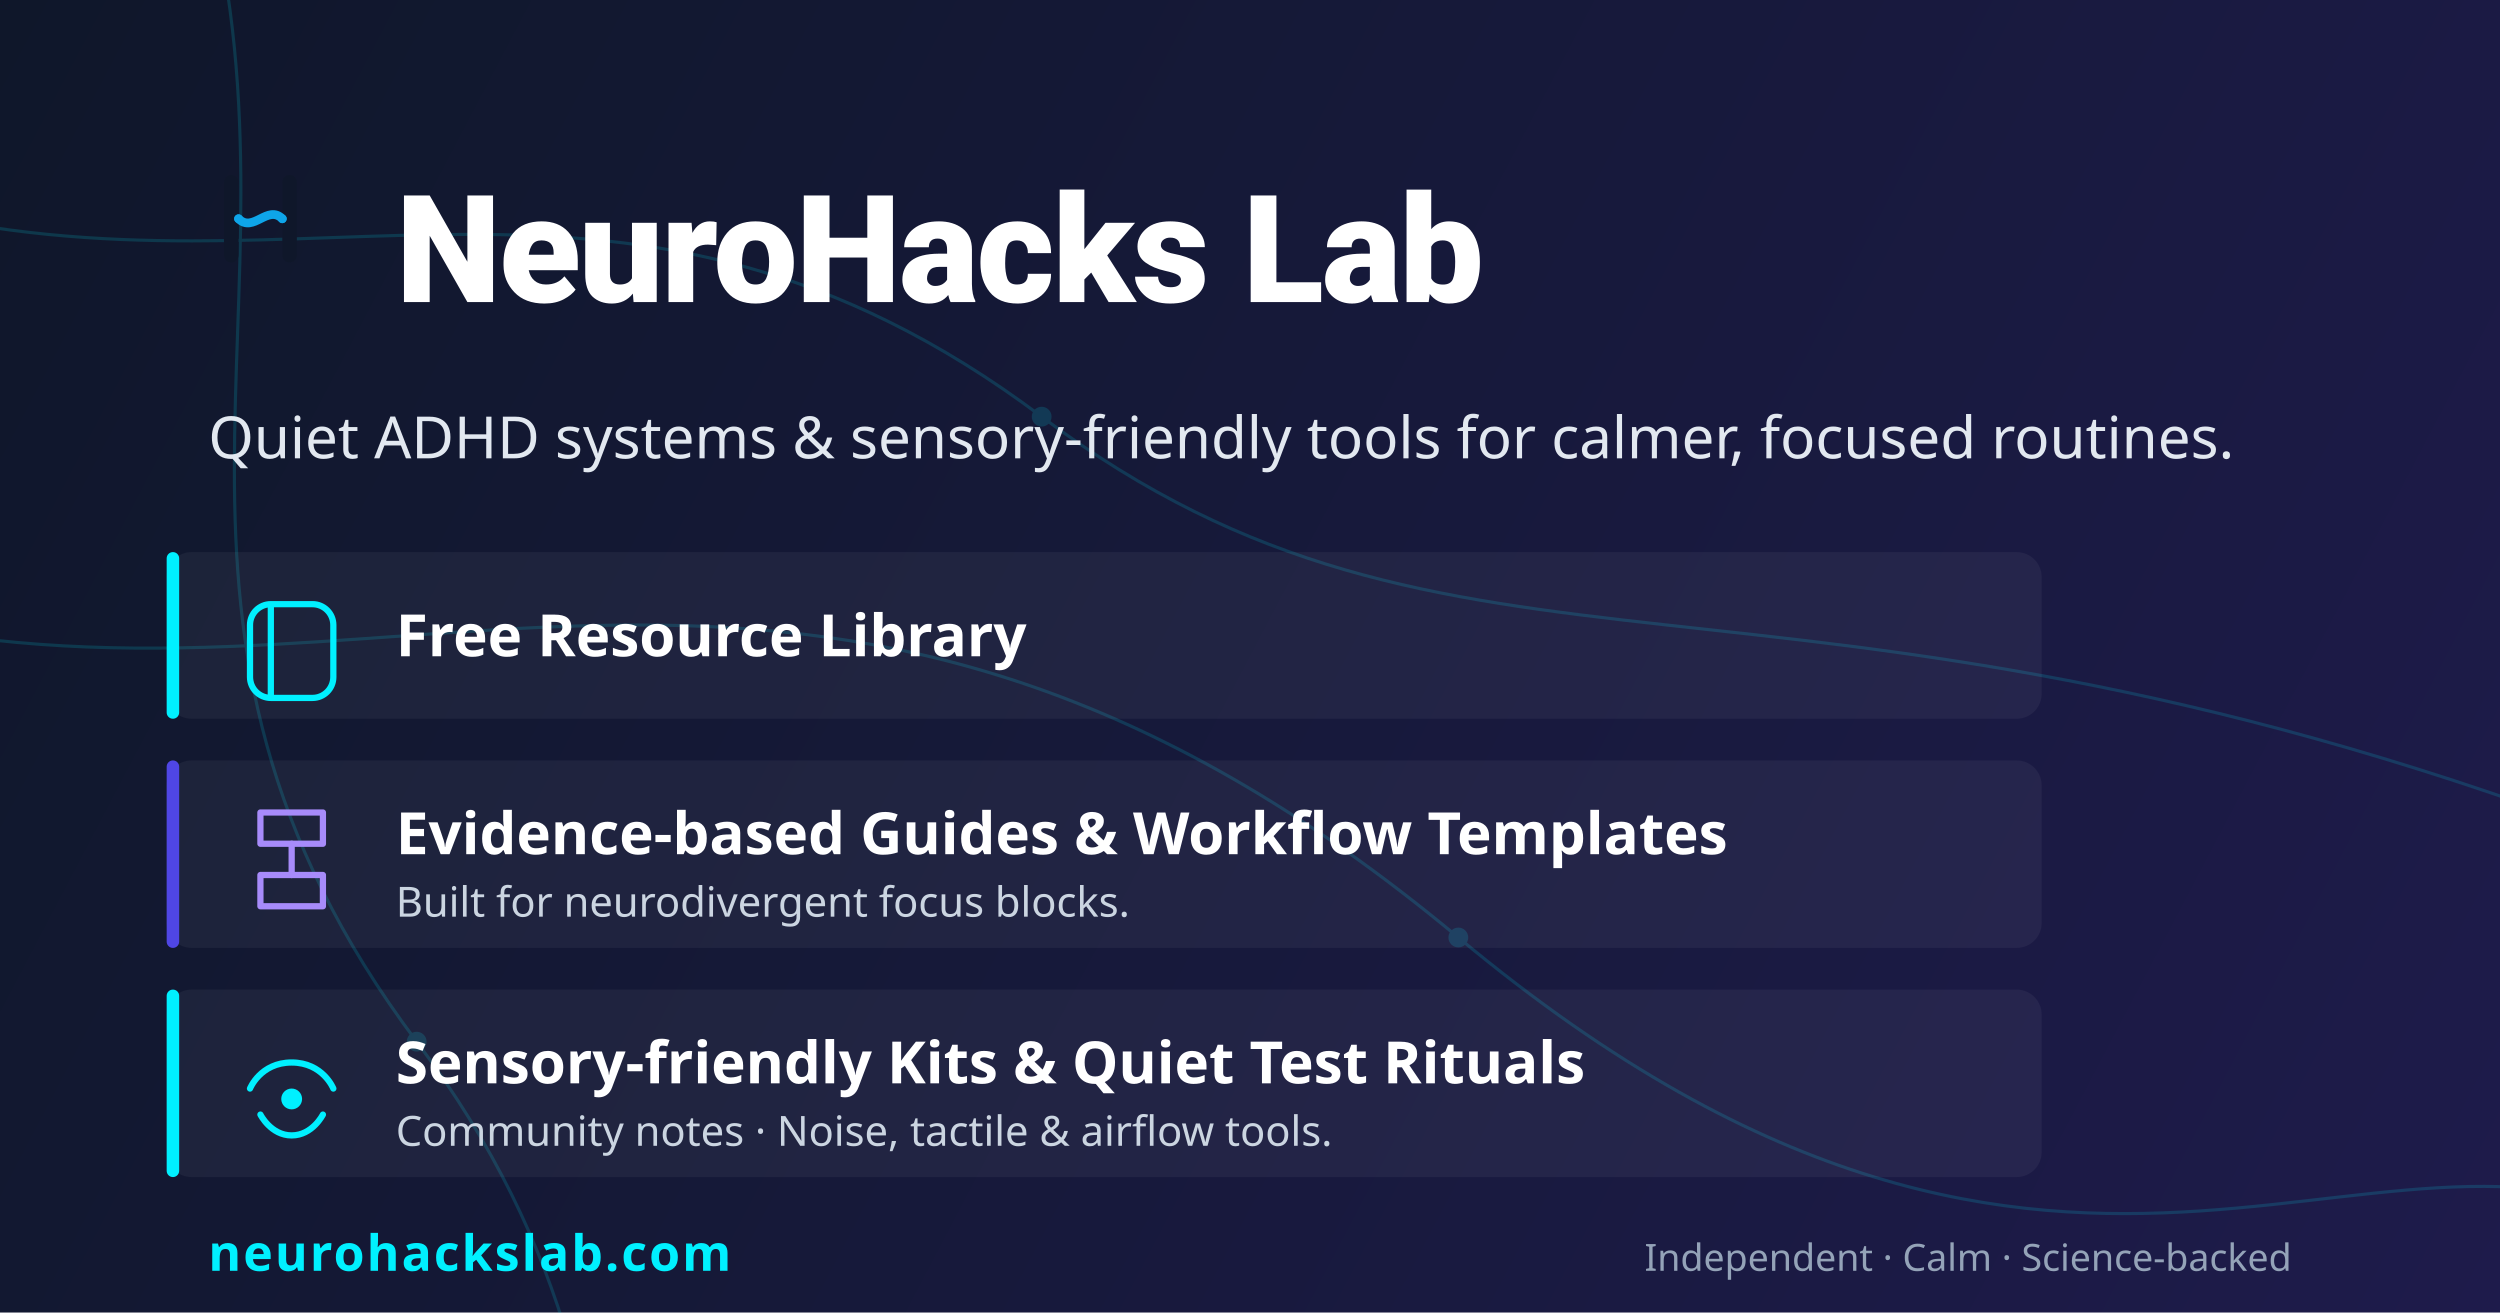
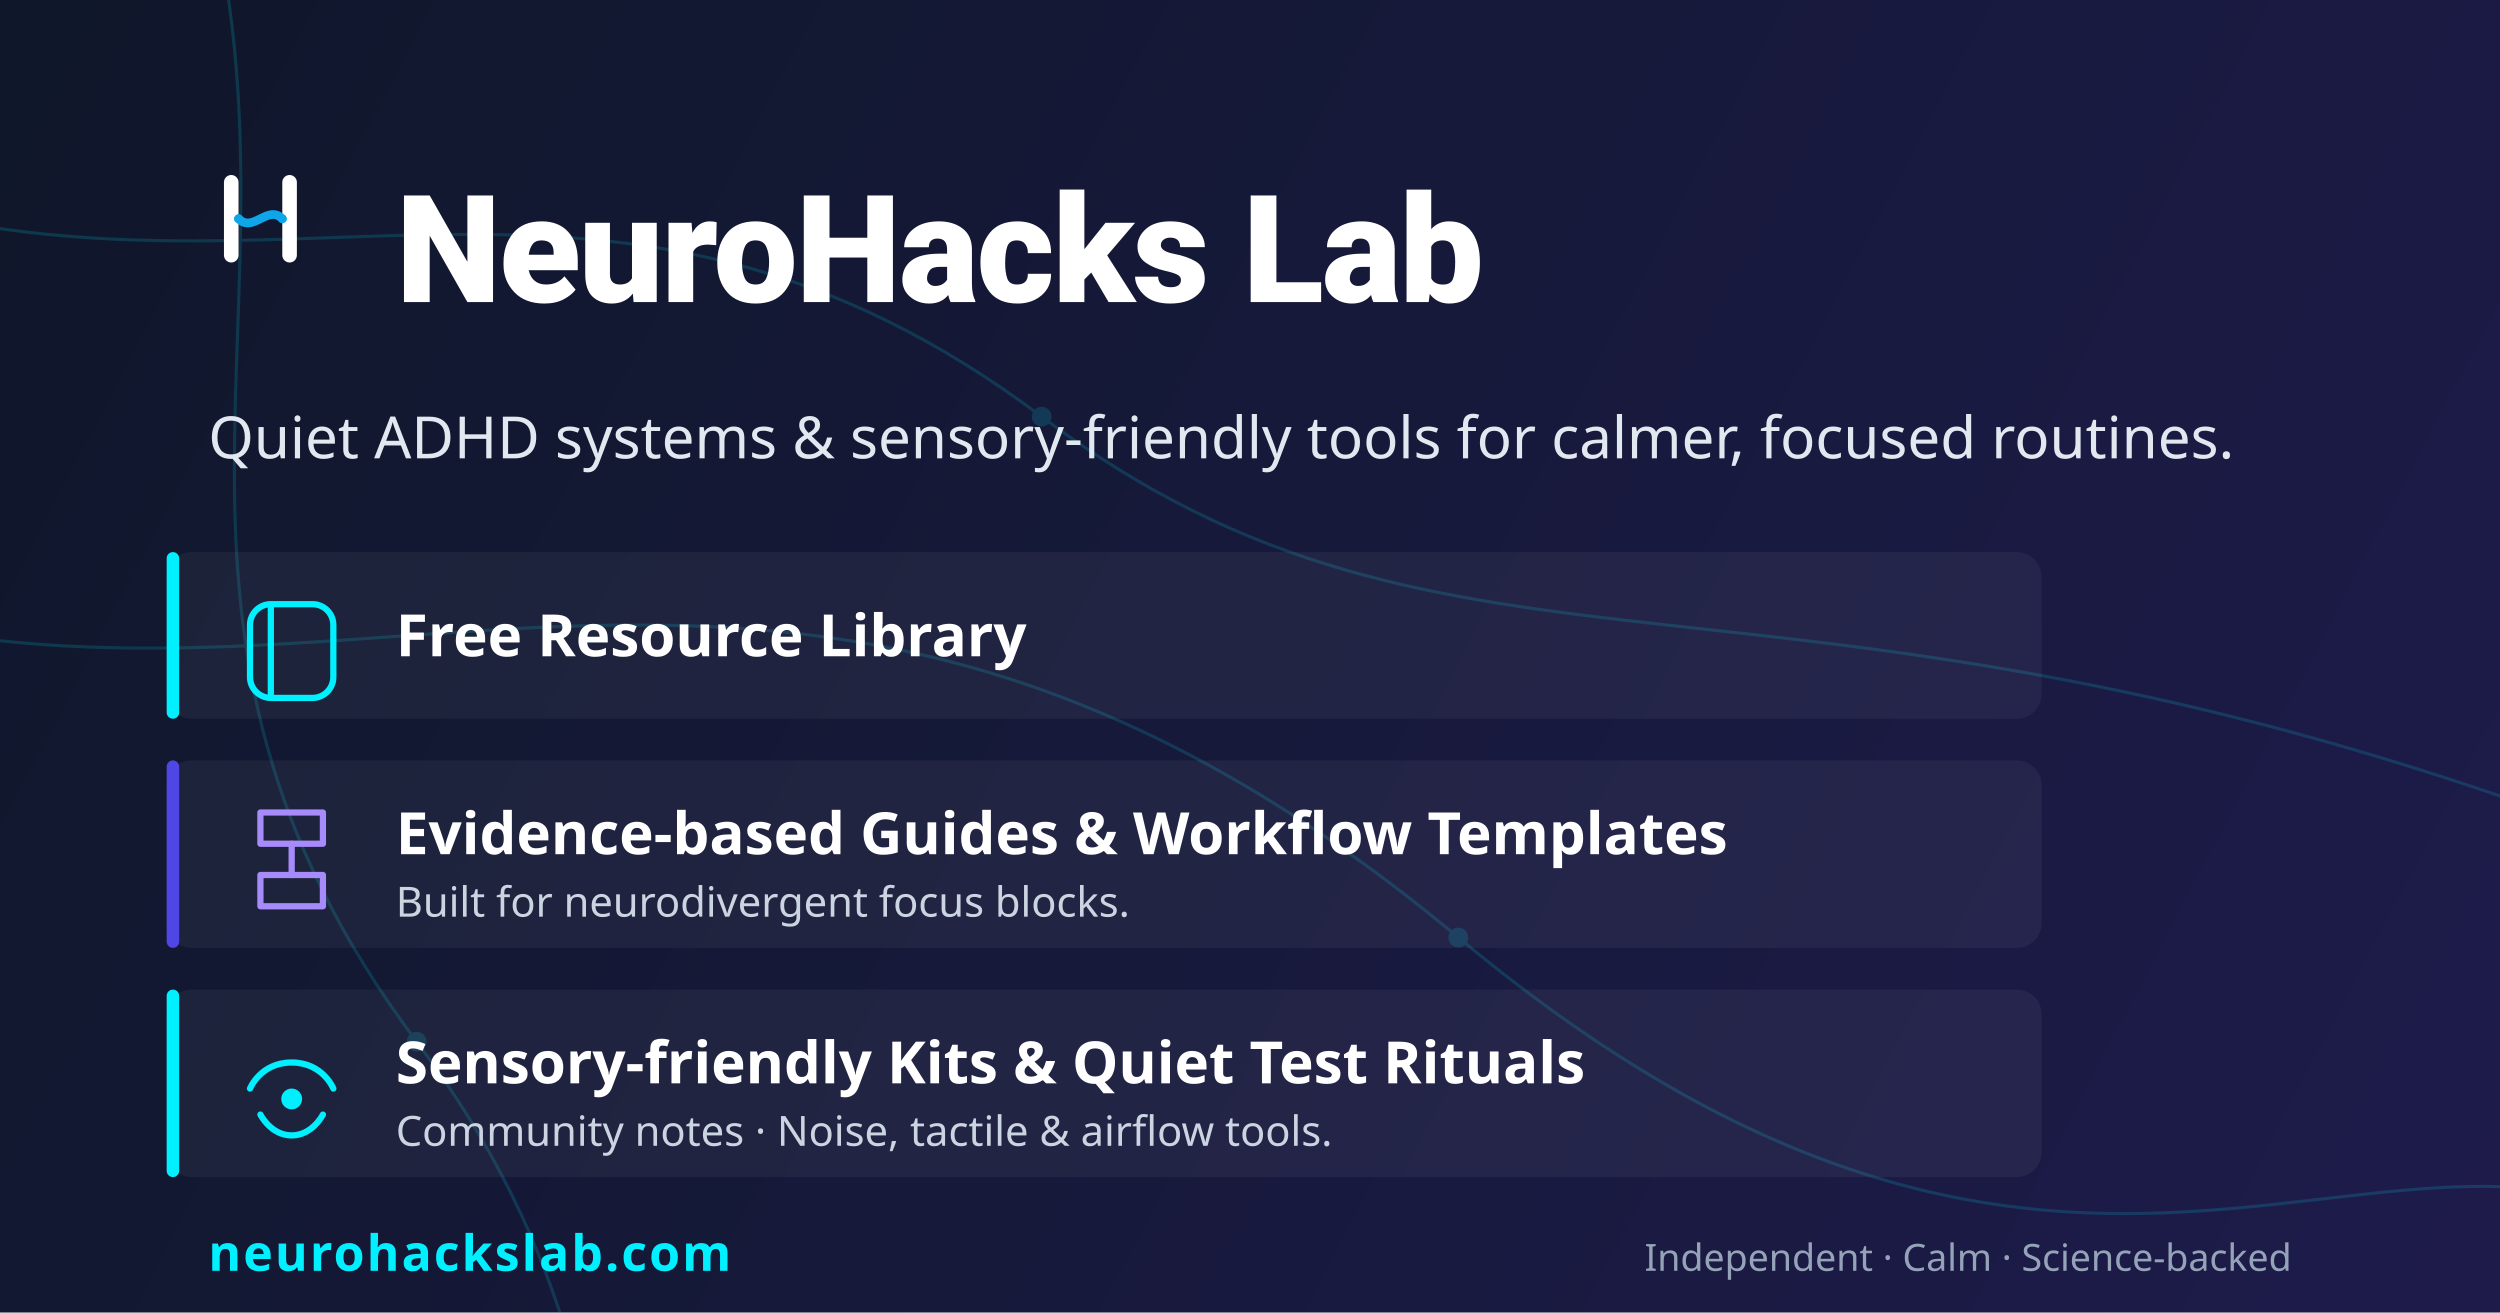
<svg xmlns="http://www.w3.org/2000/svg" width="1200" height="630" viewBox="0 0 1200 630" fill="none">
  <rect width="1200" height="630" fill="url(#bg-gradient)" />
  <g opacity="0.15" stroke="#00F0FF" stroke-width="1.5">
    <path d="M-50 100C150 150 300 50 500 200C700 350 850 250 1250 400" />
    <path d="M-50 300C200 350 400 200 700 450C1000 700 1150 500 1300 600" />
    <path d="M100 -50C150 150 50 300 200 500C350 700 250 850 400 1250" />
    <circle cx="500" cy="200" r="4" fill="#00F0FF" />
    <circle cx="700" cy="450" r="4" fill="#00F0FF" />
    <circle cx="200" cy="500" r="4" fill="#00F0FF" />
  </g>
  <g transform="translate(100, 80)">
    <g>
      <g transform="translate(-10, -10) scale(0.35)">
        <g transform="translate(25, 25)">
-           <rect x="25" y="15" width="20" height="120" rx="10" fill="#0F172A" />
-           <rect x="105" y="15" width="20" height="120" rx="10" fill="#0F172A" />
+           <rect x="25" y="15" width="20" height="120" rx="10" fill="#FFFFFF" />
+           <rect x="105" y="15" width="20" height="120" rx="10" fill="#FFFFFF" />
          <path d="M45 75 C 65 95, 85 55, 105 75" stroke="#0EA5E9" stroke-width="12" stroke-linecap="round" fill="none" />
          <circle cx="45" cy="75" r="6" fill="#0EA5E9" />
          <circle cx="105" cy="75" r="6" fill="#0EA5E9" />
        </g>
      </g>
      <text x="90" y="65" font-family="system-ui, -apple-system, BlinkMacSystemFont, 'Segoe UI', Roboto, sans-serif" font-weight="800" font-size="72" fill="white" letter-spacing="-1">
                NeuroHacks Lab
            </text>
    </g>
    <text x="0" y="140" font-family="system-ui, sans-serif" font-weight="400" font-size="28" fill="#E2E8F0" max-width="800">
            Quiet ADHD systems &amp; sensory-friendly tools for calmer, focused routines.
        </text>
    <g transform="translate(0, 200)">
      <g transform="translate(0, 0)">
        <rect x="-20" y="-15" width="900" height="80" rx="12" fill="white" fill-opacity="0.05" />
        <rect x="-20" y="-15" width="6" height="80" rx="3" fill="#00F0FF" />
        <path d="M30 10H50C55.523 10 60 14.477 60 20V45C60 50.523 55.523 55 50 55H30M30 10C24.477 10 20 14.477 20 20V45C20 50.523 24.477 55 30 55M30 10V55" stroke="#00F0FF" stroke-width="3" stroke-linecap="round" stroke-linejoin="round" />
        <text x="90" y="35" font-family="system-ui, sans-serif" font-weight="700" font-size="28" fill="white">Free Resource Library</text>
      </g>
      <g transform="translate(0, 100)">
        <rect x="-20" y="-15" width="900" height="90" rx="12" fill="white" fill-opacity="0.05" />
        <rect x="-20" y="-15" width="6" height="90" rx="3" fill="#4F46E5" />
        <path d="M25 10H55V25H25V10Z" stroke="#A78BFA" stroke-width="3" stroke-linecap="round" stroke-linejoin="round" />
        <path d="M25 40H55V55H25V40Z" stroke="#A78BFA" stroke-width="3" stroke-linecap="round" stroke-linejoin="round" />
        <path d="M40 25V40" stroke="#A78BFA" stroke-width="3" stroke-linecap="round" stroke-linejoin="round" />
        <text x="90" y="30" font-family="system-ui, sans-serif" font-weight="700" font-size="28" fill="white">Evidence-based Guides &amp; Workflow Templates</text>
        <text x="90" y="60" font-family="system-ui, sans-serif" font-weight="400" font-size="20" fill="#CBD5E1">Built for neurodivergent focus blocks.</text>
      </g>
      <g transform="translate(0, 210)">
        <rect x="-20" y="-15" width="900" height="90" rx="12" fill="white" fill-opacity="0.05" />
        <rect x="-20" y="-15" width="6" height="90" rx="3" fill="#00F0FF" />
        <path d="M20 32.5C20 32.5 25 20 40 20C55 20 60 32.5 60 32.5" stroke="#00F0FF" stroke-width="3" stroke-linecap="round" stroke-linejoin="round" />
        <path d="M25 45C25 45 30 55 40 55C50 55 55 45 55 45" stroke="#00F0FF" stroke-width="3" stroke-linecap="round" stroke-linejoin="round" />
        <circle cx="40" cy="37.5" r="5" fill="#00F0FF" />
        <text x="90" y="30" font-family="system-ui, sans-serif" font-weight="700" font-size="28" fill="white">Sensory-friendly Kits &amp; Quiet Test Rituals</text>
        <text x="90" y="60" font-family="system-ui, sans-serif" font-weight="400" font-size="20" fill="#CBD5E1">Community notes · Noise, tactile &amp; airflow tools.</text>
      </g>
    </g>
    <g transform="translate(0, 530)">
      <text x="0" y="0" font-family="system-ui, sans-serif" font-weight="700" font-size="24" fill="#00F0FF" letter-spacing="1">
                neurohackslab.com
            </text>
      <text x="1000" y="0" font-family="system-ui, sans-serif" font-weight="500" font-size="18" fill="#94A3B8" text-anchor="end">
                Independent · Calm · Science-backed
            </text>
    </g>
  </g>
  <defs>
    <linearGradient id="bg-gradient" x1="0" y1="0" x2="1200" y2="630" gradientUnits="userSpaceOnUse">
      <stop offset="0%" stop-color="#0F172A" />
      <stop offset="100%" stop-color="#1E1B4B" />
    </linearGradient>
  </defs>
</svg>
